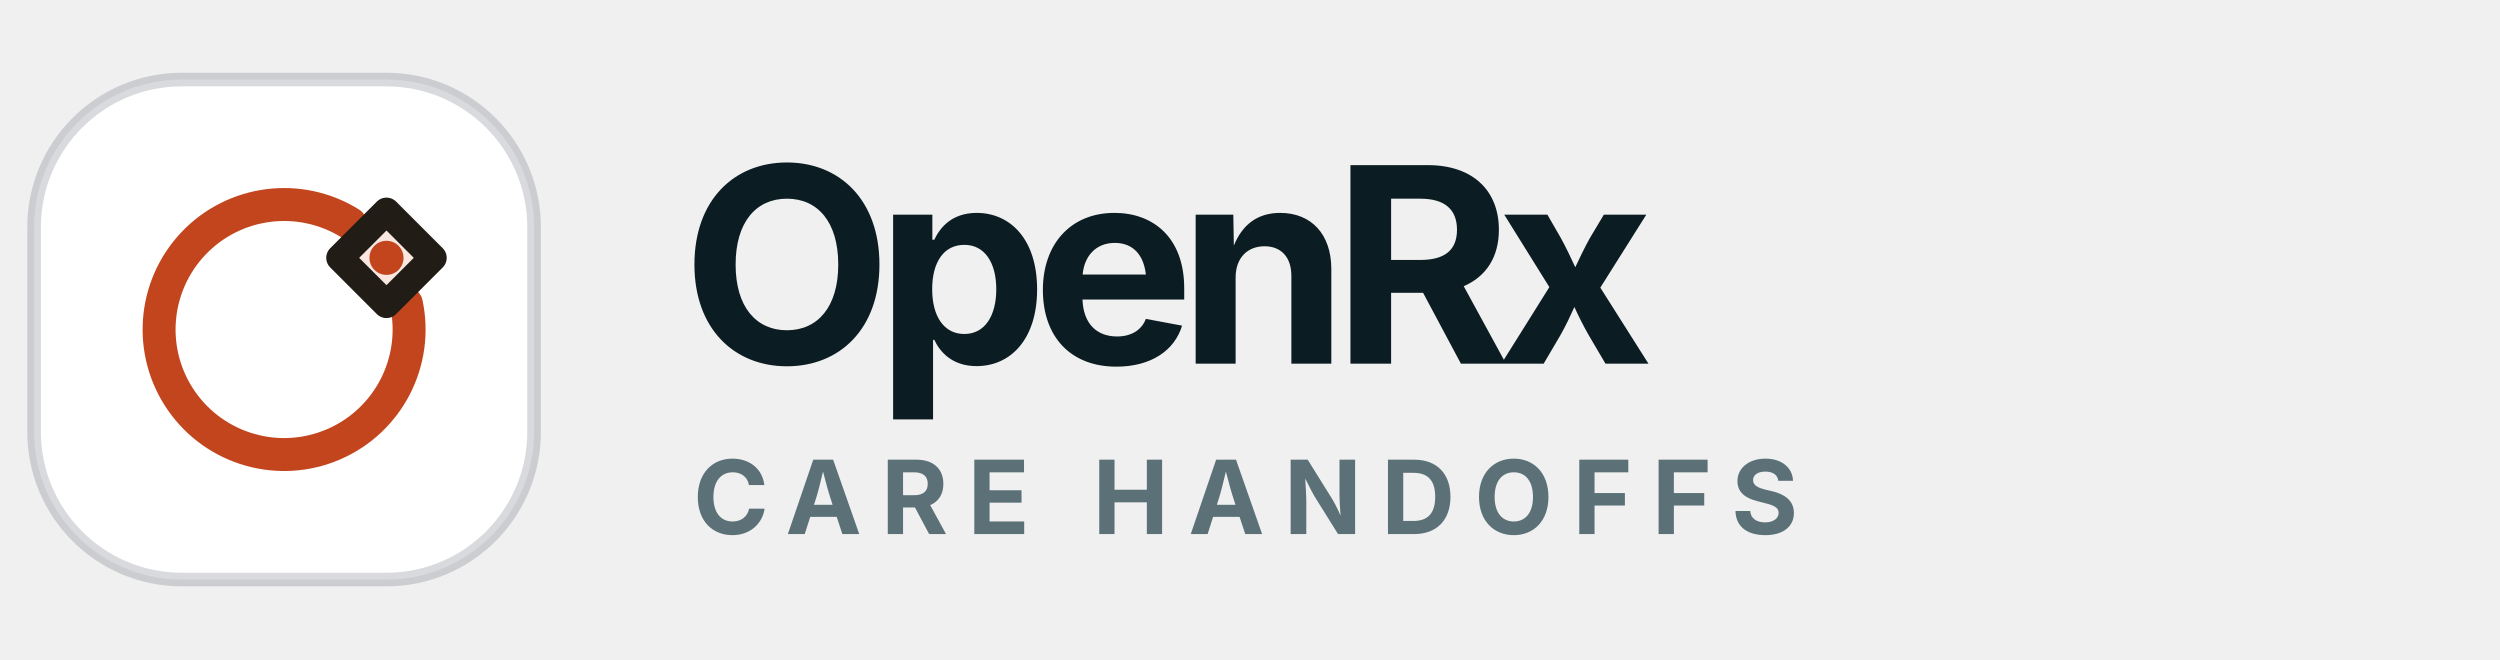
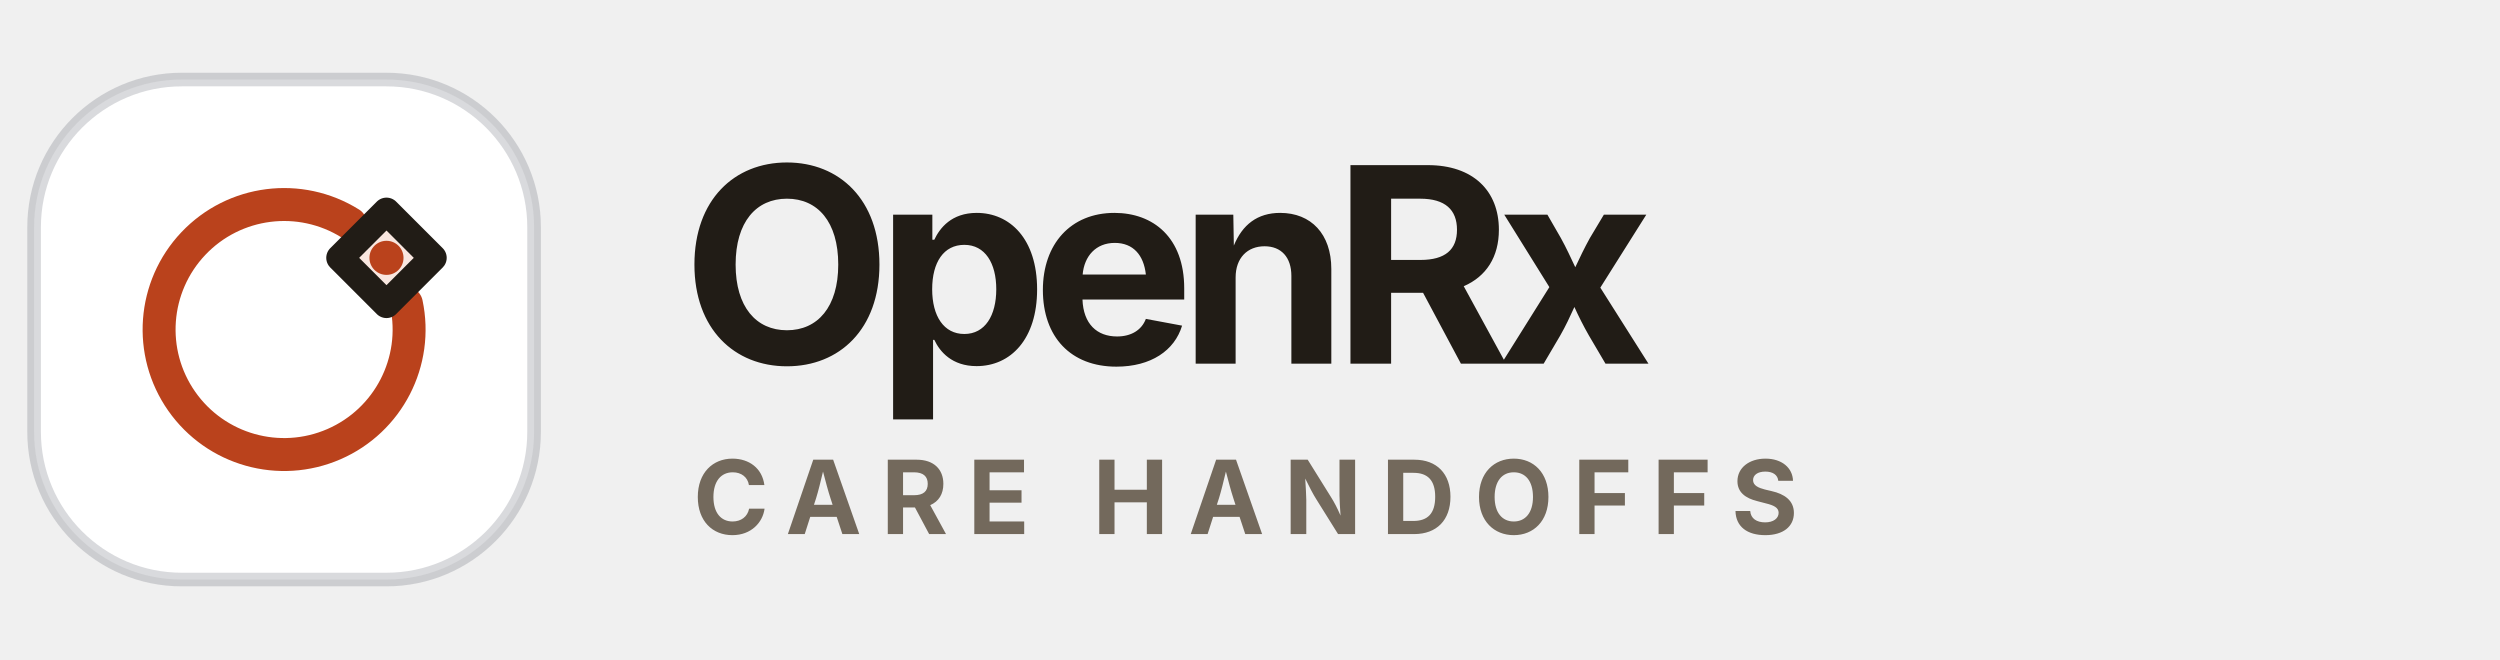
<svg xmlns="http://www.w3.org/2000/svg" width="220" height="58" viewBox="0 0 220 58" fill="none" role="img" aria-labelledby="title desc">
  <rect x="3" y="7" width="44" height="44" rx="13" fill="#FFFFFF" stroke="rgba(15,23,42,0.16)" stroke-width="1.2" />
-   <path d="M 30.83 19.67 A 11 11 0 1 0 35.76 26.71" stroke="#C2451E" stroke-width="2.9" stroke-linecap="round" fill="none" />
+   <path d="M 30.83 19.67 A 11 11 0 1 0 35.76 26.71" stroke="#BA421C" stroke-width="2.9" stroke-linecap="round" fill="none" />
  <path d="M 34.01 18.59 L 38.11 22.69 L 34.01 26.79 L 29.91 22.69 Z" fill="#F9E7E0" stroke="#211C16" stroke-width="2.4" stroke-linejoin="round" />
-   <circle cx="34.01" cy="22.69" r="1.5" fill="#C2451E" />
-   <text x="60" y="32" fill="#0B1D22" font-family="Geist, Inter, system-ui, sans-serif" font-size="24" font-weight="680" letter-spacing="-1.4">OpenRx</text>
-   <text x="61" y="47" fill="#5B7177" font-family="Geist, Inter, system-ui, sans-serif" font-size="9" font-weight="650" letter-spacing="1.7">CARE HANDOFFS</text>
+   <circle cx="34.01" cy="22.69" r="1.5" fill="#BA421C" />
+   <text x="60" y="32" fill="#211C16" font-family="Archivo, Inter, system-ui, sans-serif" font-size="24" font-weight="680" letter-spacing="-1.4">OpenRx</text>
+   <text x="61" y="47" fill="#73695C" font-family="Archivo, Inter, system-ui, sans-serif" font-size="9" font-weight="650" letter-spacing="1.7">CARE HANDOFFS</text>
</svg>
